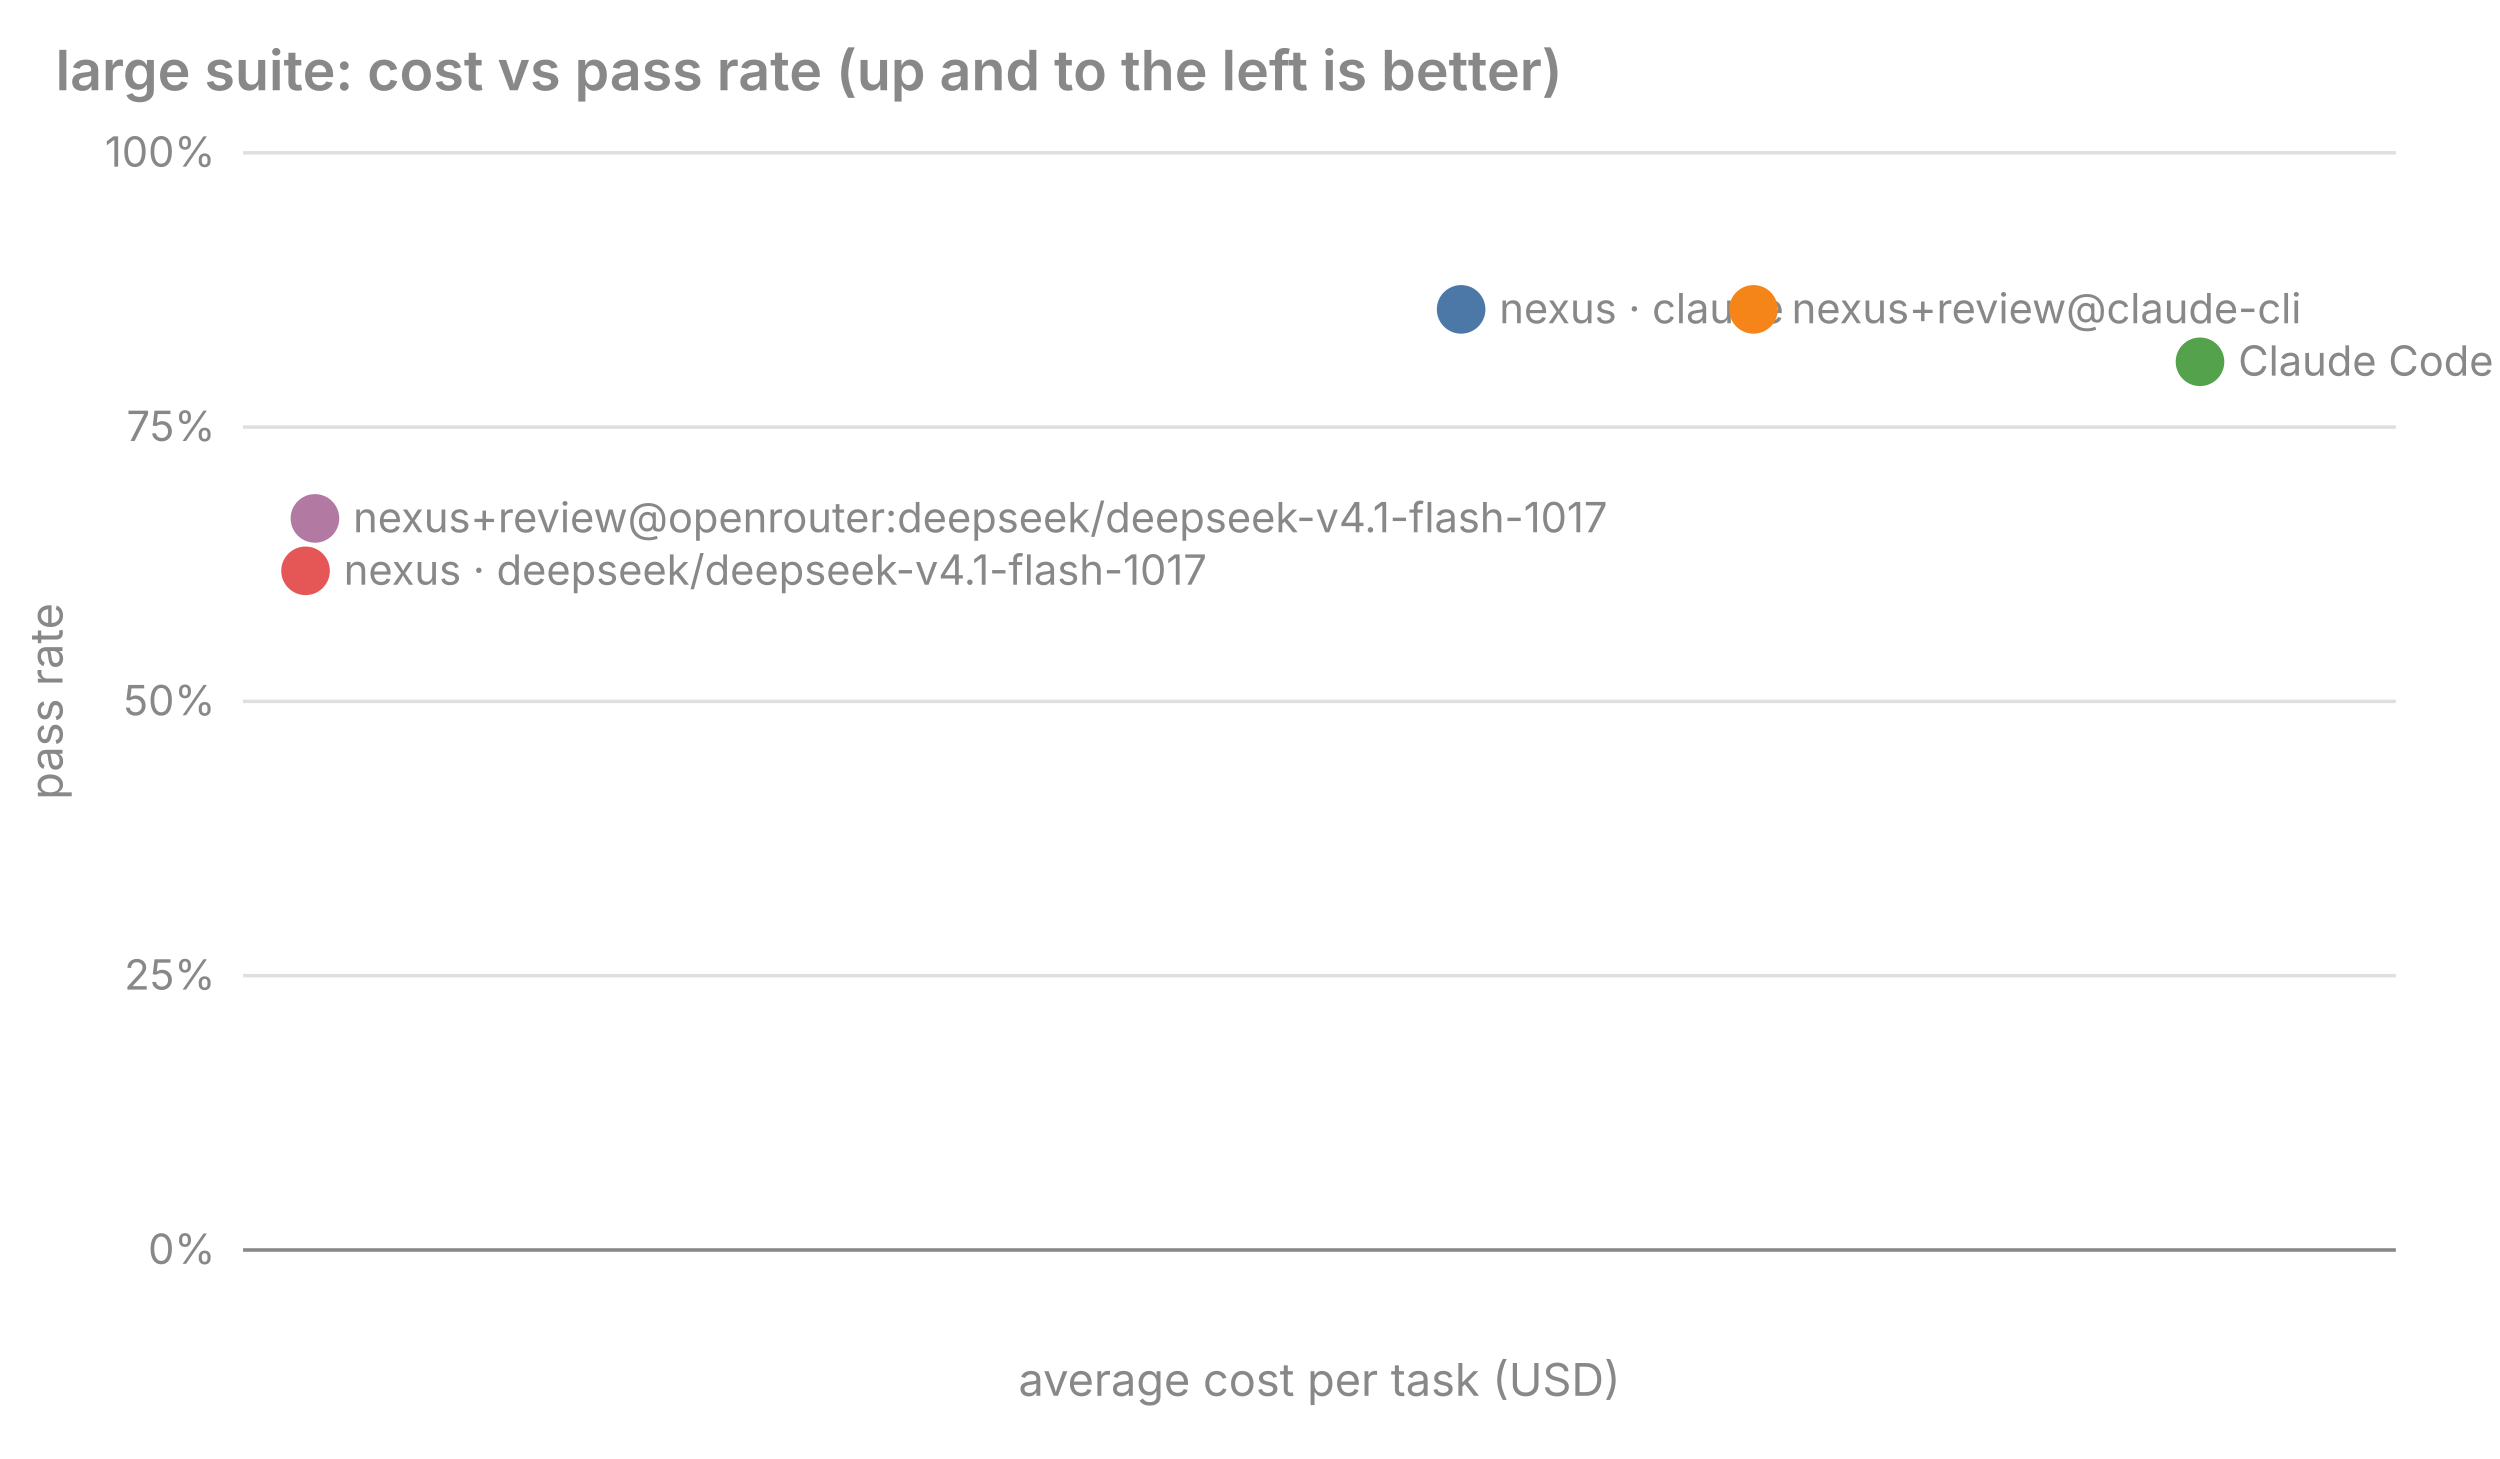
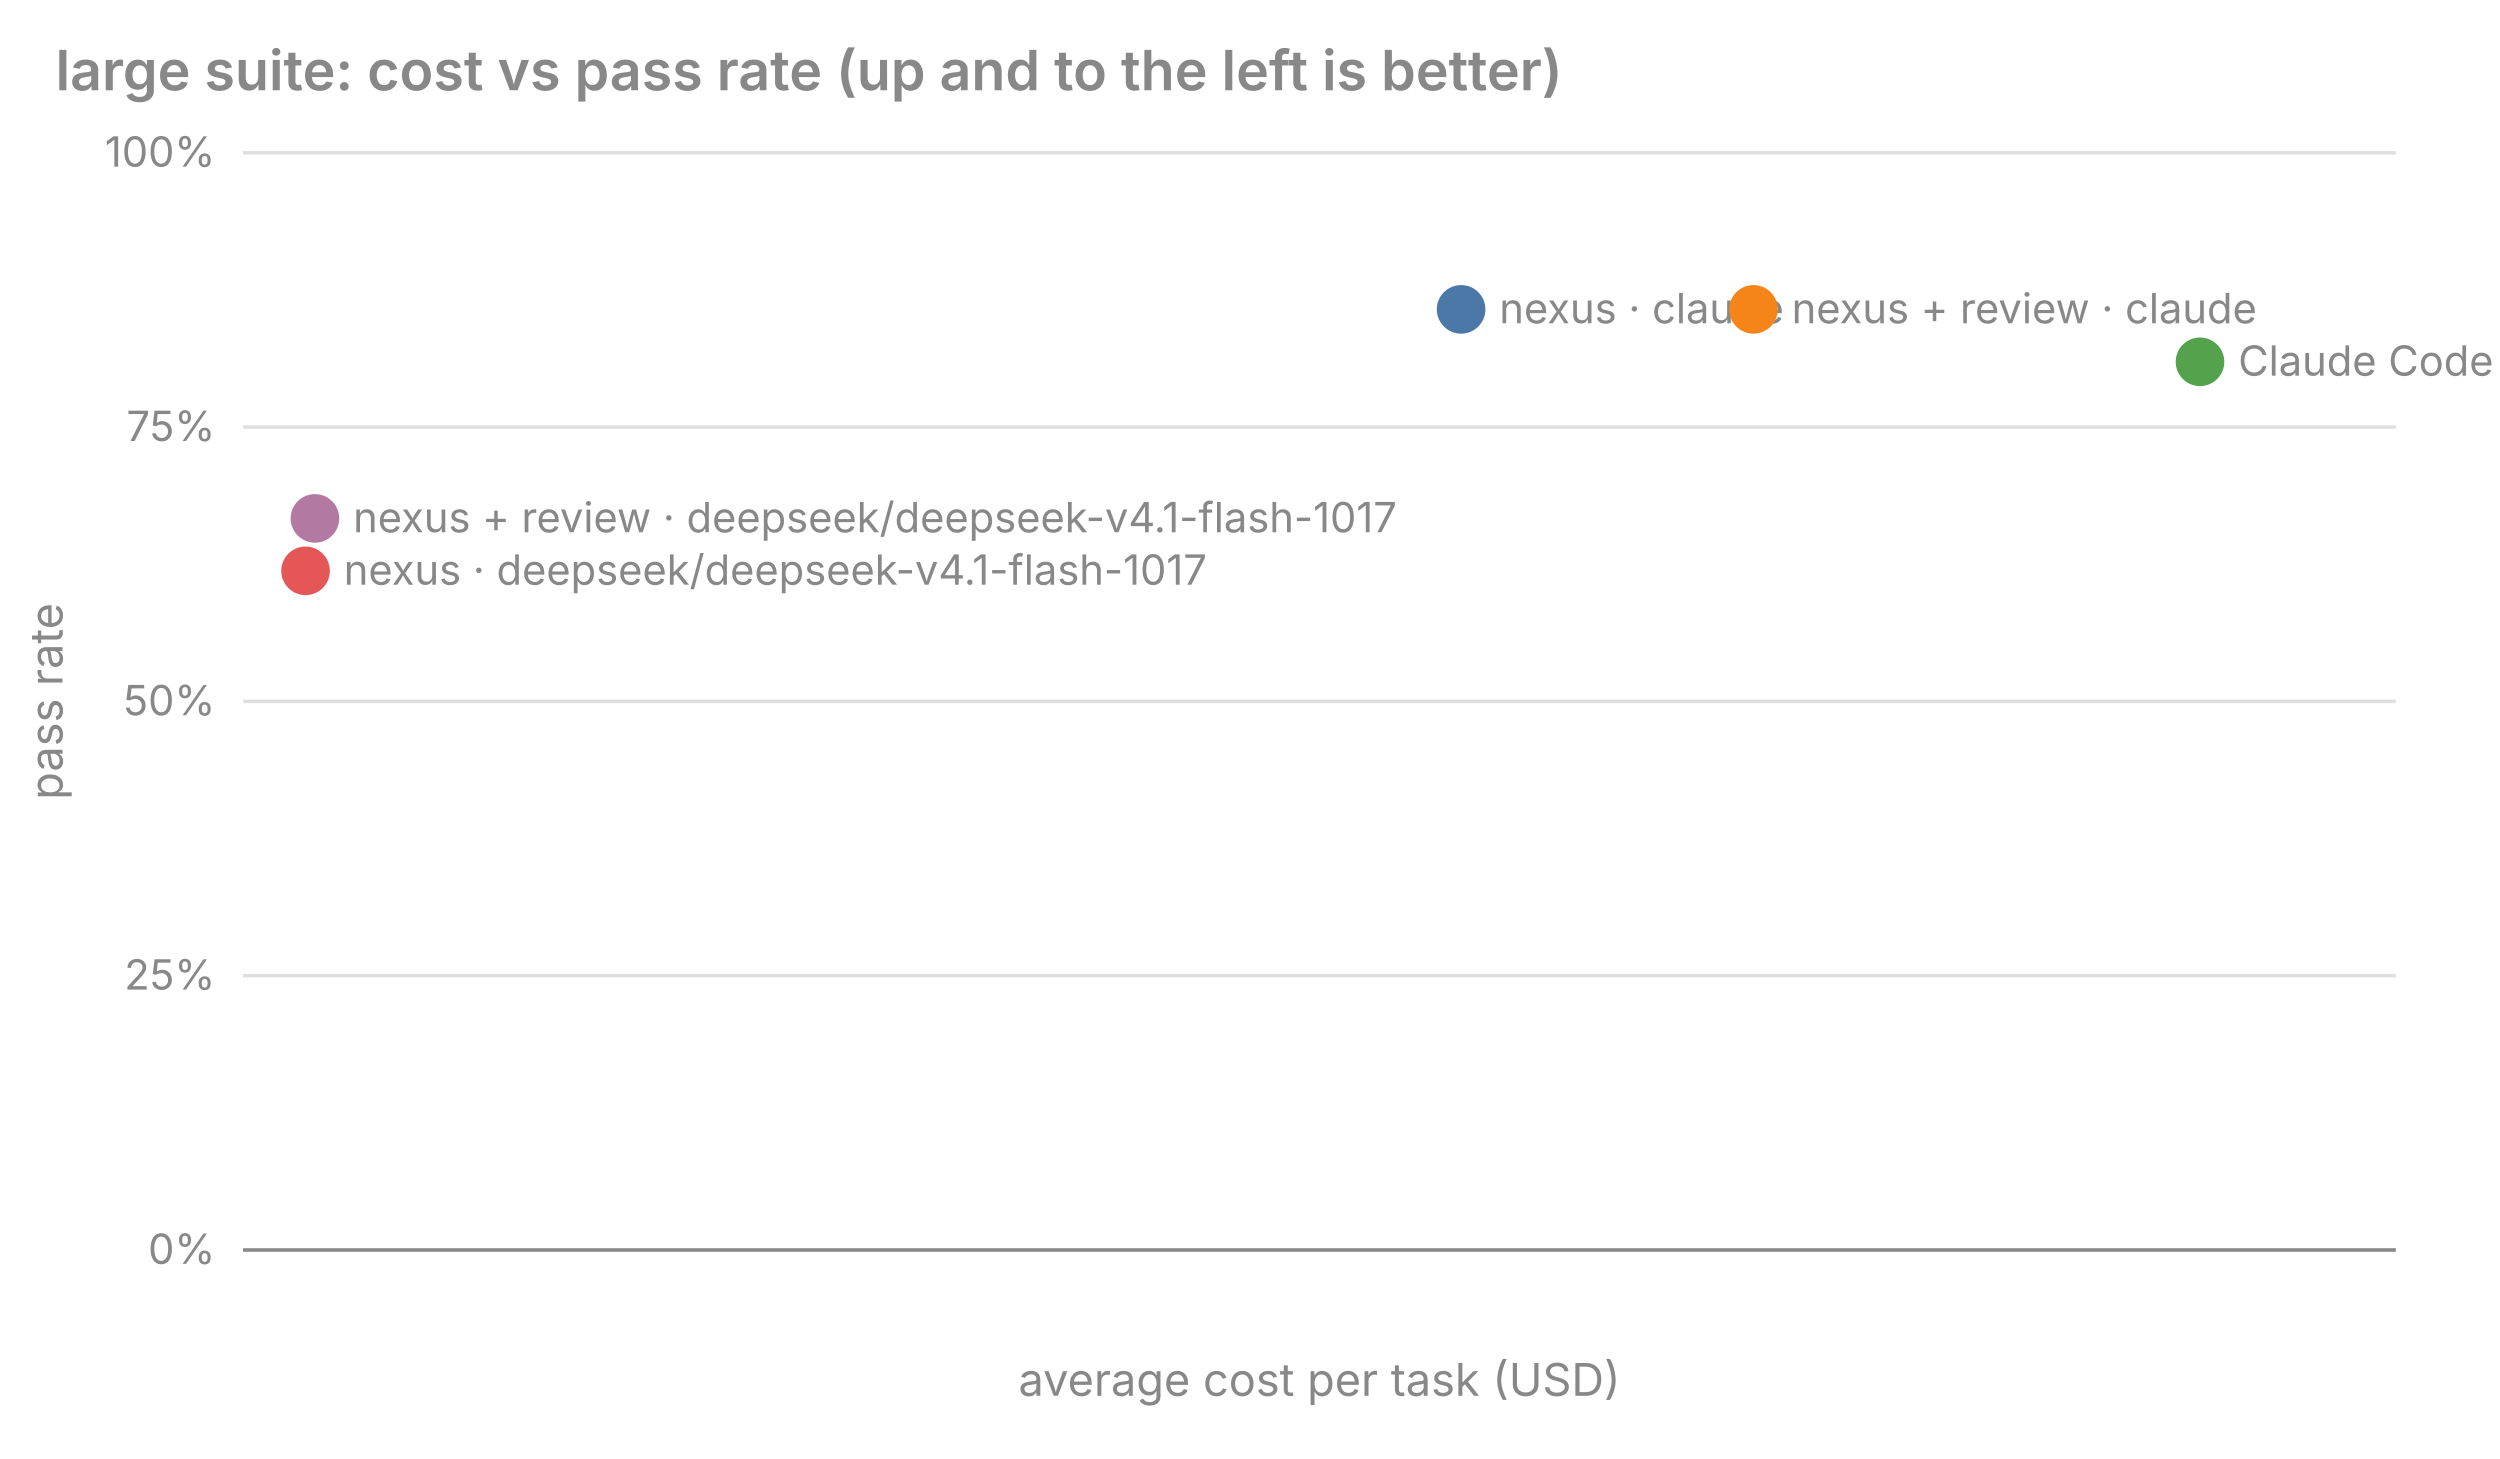
<svg xmlns="http://www.w3.org/2000/svg" width="720" height="420" viewBox="0 0 720 420" font-family="system-ui, -apple-system, Segoe UI, sans-serif">
  <text x="16" y="26" font-size="16" font-weight="600" fill="#888">large suite: cost vs pass rate (up and to the left is better)</text>
  <line x1="70" x2="690" y1="360" y2="360" stroke="#8884" />
  <text x="62" y="364" text-anchor="end" font-size="12" fill="#888">0%</text>
  <line x1="70" x2="690" y1="281" y2="281" stroke="#8884" />
  <text x="62" y="285" text-anchor="end" font-size="12" fill="#888">25%</text>
  <line x1="70" x2="690" y1="202" y2="202" stroke="#8884" />
  <text x="62" y="206" text-anchor="end" font-size="12" fill="#888">50%</text>
  <line x1="70" x2="690" y1="123" y2="123" stroke="#8884" />
  <text x="62" y="127" text-anchor="end" font-size="12" fill="#888">75%</text>
  <line x1="70" x2="690" y1="44" y2="44" stroke="#8884" />
  <text x="62" y="48" text-anchor="end" font-size="12" fill="#888">100%</text>
  <line x1="70" x2="690" y1="360" y2="360" stroke="#888" />
  <text x="380" y="402" text-anchor="middle" font-size="13" fill="#888">average cost per task (USD)</text>
  <text x="18" y="202" font-size="13" fill="#888" transform="rotate(-90 18 202)" text-anchor="middle">pass rate</text>
  <circle cx="420.8" cy="89.1" r="7" fill="#4C78A8" />
  <text x="431.8" y="93.1" font-size="12" fill="#888">nexus · claude</text>
  <circle cx="505.0" cy="89.1" r="7" fill="#F58518" />
-   <text x="516.0" y="93.1" font-size="12" fill="#888">nexus+review@claude-cli</text>
+   <text x="516.0" y="93.1" font-size="12" fill="#888">nexus + review · claude</text>
  <circle cx="633.6" cy="104.2" r="7" fill="#54A24B" />
  <text x="644.6" y="108.2" font-size="12" fill="#888">Claude Code (baseline)</text>
  <circle cx="90.7" cy="149.3" r="7" fill="#B279A2" />
-   <text x="101.7" y="153.3" font-size="12" fill="#888">nexus+review@openrouter:deepseek/deepseek-v4.1-flash-1017</text>
+   <text x="101.7" y="153.3" font-size="12" fill="#888">nexus + review · deepseek/deepseek-v4.1-flash-1017</text>
  <circle cx="88.0" cy="164.4" r="7" fill="#E45756" />
  <text x="99.0" y="168.4" font-size="12" fill="#888">nexus · deepseek/deepseek-v4.1-flash-1017</text>
</svg>
